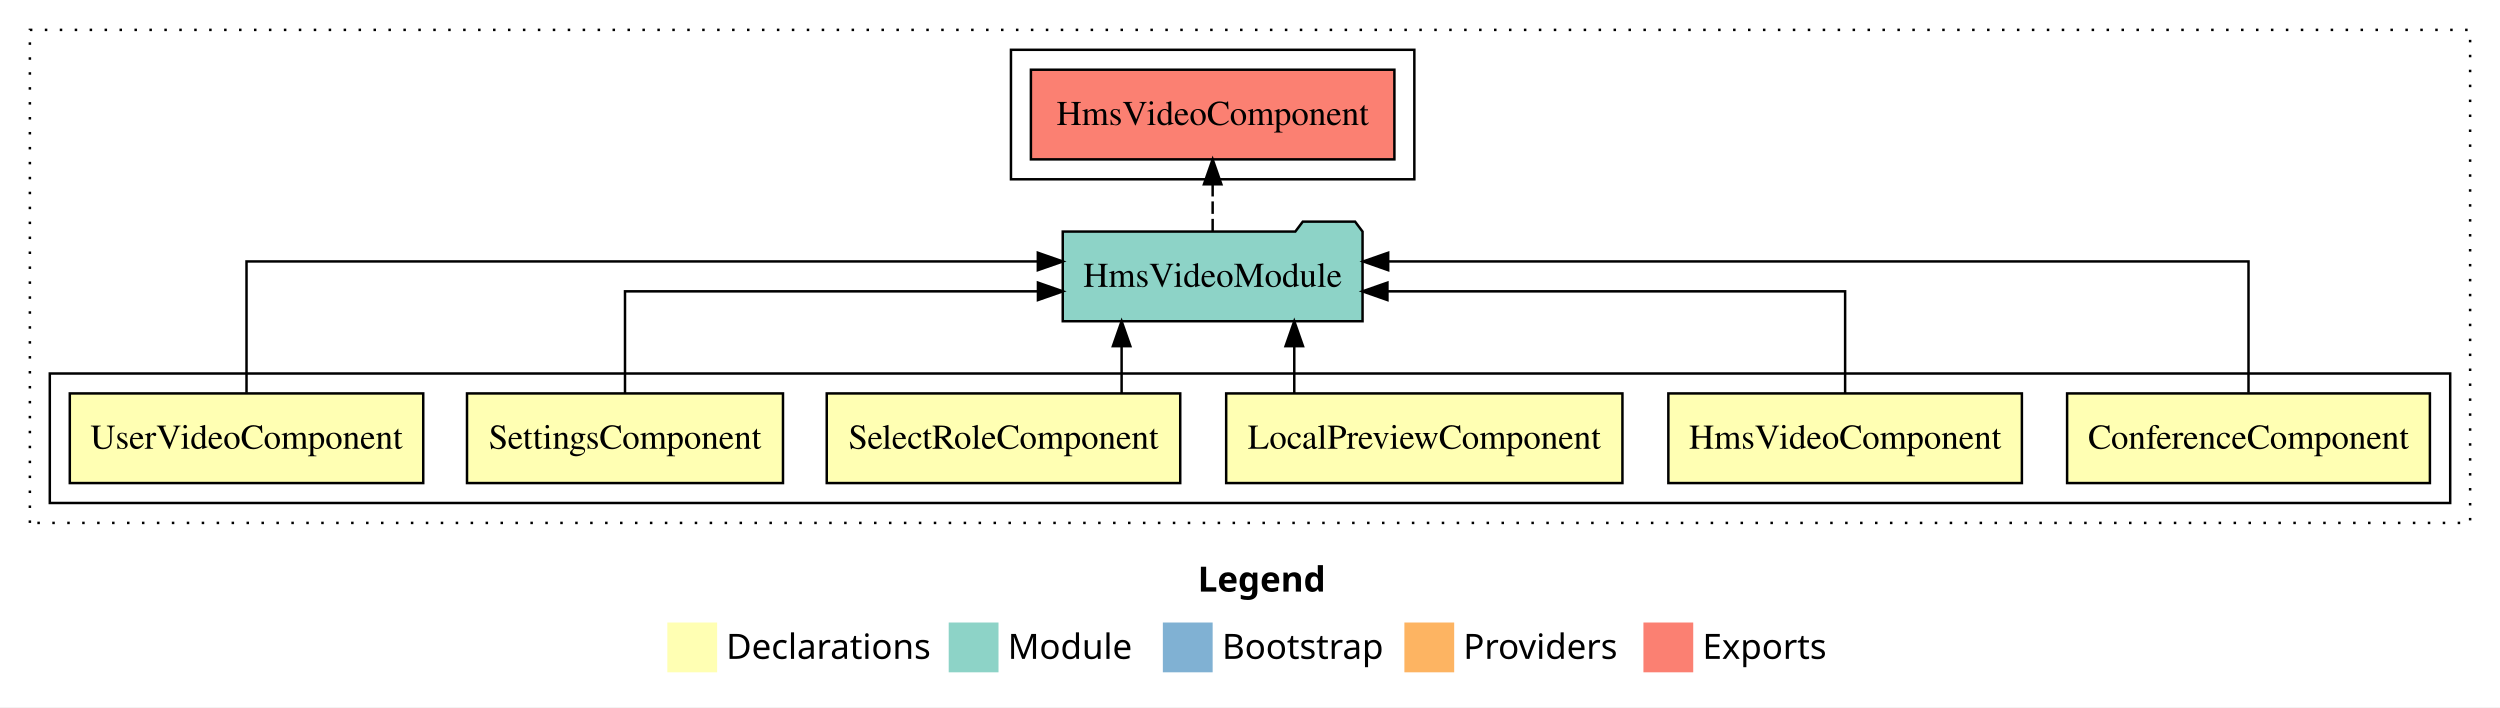
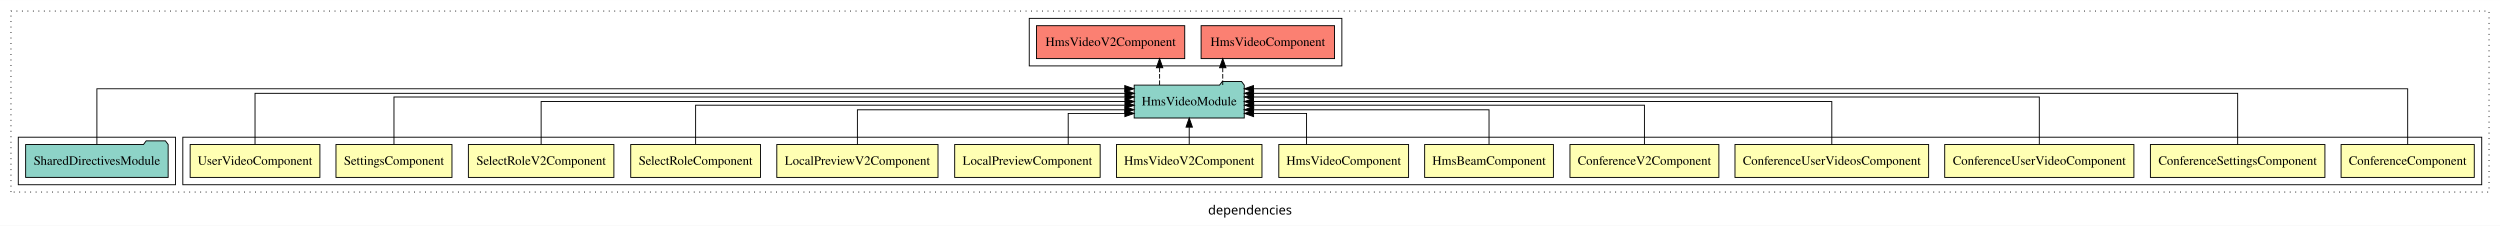
- <svg xmlns="http://www.w3.org/2000/svg" width="1004pt" height="284pt" viewBox="0.00 0.00 1004.00 284.00">
-   <g id="graph0" class="graph" transform="scale(1 1) rotate(0) translate(4 280)">
-     <polygon fill="white" stroke="transparent" points="-4,4 -4,-280 1000,-280 1000,4 -4,4" />
-     <text text-anchor="start" x="477.01" y="-42.4" font-family="sans-serif" font-weight="bold" font-size="14.00">Legend</text>
-     <polygon fill="#ffffb3" stroke="transparent" points="264,-10 264,-30 284,-30 284,-10 264,-10" />
-     <text text-anchor="start" x="287.63" y="-15.4" font-family="sans-serif" font-size="14.00">  Declarations</text>
-     <polygon fill="#8dd3c7" stroke="transparent" points="377,-10 377,-30 397,-30 397,-10 377,-10" />
-     <text text-anchor="start" x="400.73" y="-15.4" font-family="sans-serif" font-size="14.00">  Module</text>
-     <polygon fill="#80b1d3" stroke="transparent" points="463,-10 463,-30 483,-30 483,-10 463,-10" />
-     <text text-anchor="start" x="486.78" y="-15.4" font-family="sans-serif" font-size="14.00">  Bootstrap</text>
-     <polygon fill="#fdb462" stroke="transparent" points="560,-10 560,-30 580,-30 580,-10 560,-10" />
-     <text text-anchor="start" x="583.67" y="-15.4" font-family="sans-serif" font-size="14.00">  Providers</text>
-     <polygon fill="#fb8072" stroke="transparent" points="656,-10 656,-30 676,-30 676,-10 656,-10" />
-     <text text-anchor="start" x="679.73" y="-15.4" font-family="sans-serif" font-size="14.00">  Exports</text>
+ <svg xmlns="http://www.w3.org/2000/svg" width="2735pt" height="247pt" viewBox="0.00 0.00 2735.00 246.80">
+   <g id="graph0" class="graph" transform="scale(1 1) rotate(0) translate(4 242.8)">
+     <polygon fill="white" stroke="transparent" points="-4,4 -4,-242.8 2731,-242.8 2731,4 -4,4" />
+     <text text-anchor="middle" x="1363.5" y="-8.2" font-family="sans-serif" font-size="14.00">dependencies</text>
    <g id="clust1" class="cluster">
-       <polygon fill="none" stroke="black" stroke-dasharray="1,5" points="8,-70 8,-268 988,-268 988,-70 8,-70" />
+       <polygon fill="none" stroke="black" stroke-dasharray="1,5" points="8,-32.8 8,-230.8 2719,-230.8 2719,-32.8 8,-32.8" />
    </g>
-     <g id="clust10" class="cluster">
-       <polygon fill="none" stroke="black" points="402,-208 402,-260 564,-260 564,-208 402,-208" />
+     <g id="clust18" class="cluster">
+       <polygon fill="none" stroke="black" points="1122,-170.8 1122,-222.8 1464,-222.8 1464,-170.8 1122,-170.8" />
    </g>
    <g id="clust2" class="cluster">
-       <polygon fill="none" stroke="black" points="16,-78 16,-130 980,-130 980,-78 16,-78" />
+       <polygon fill="none" stroke="black" points="196,-40.8 196,-92.8 2711,-92.8 2711,-40.8 196,-40.8" />
+     </g>
+     <g id="clust17" class="cluster">
+       <polygon fill="none" stroke="black" points="16,-40.8 16,-92.8 188,-92.8 188,-40.8 16,-40.8" />
    </g>
    <g id="node1" class="node">
-       <polygon fill="#ffffb3" stroke="black" points="971.85,-122 826.15,-122 826.15,-86 971.85,-86 971.85,-122" />
-       <text text-anchor="middle" x="899" y="-99.8" font-family="Times,serif" font-size="14.00">ConferenceComponent</text>
+       <polygon fill="#ffffb3" stroke="black" points="2702.85,-84.8 2557.15,-84.8 2557.15,-48.8 2702.85,-48.8 2702.85,-84.8" />
+       <text text-anchor="middle" x="2630" y="-62.6" font-family="Times,serif" font-size="14.00">ConferenceComponent</text>
+     </g>
+     <g id="node15" class="node">
+       <polygon fill="#8dd3c7" stroke="black" points="1357.2,-149.8 1354.2,-153.8 1333.2,-153.8 1330.2,-149.8 1236.8,-149.8 1236.8,-113.8 1357.2,-113.8 1357.2,-149.8" />
+       <text text-anchor="middle" x="1297" y="-127.6" font-family="Times,serif" font-size="14.00">HmsVideoModule</text>
+     </g>
+     <g id="edge1" class="edge">
+       <path fill="none" stroke="black" d="M2630,-85.12C2630,-108.46 2630,-145.8 2630,-145.8 2630,-145.8 1367.3,-145.8 1367.3,-145.8" />
+       <polygon fill="black" stroke="black" points="1367.3,-142.3 1357.3,-145.8 1367.3,-149.3 1367.3,-142.3" />
+     </g>
+     <g id="node2" class="node">
+       <polygon fill="#ffffb3" stroke="black" points="2539.46,-84.8 2348.54,-84.8 2348.54,-48.8 2539.46,-48.8 2539.46,-84.8" />
+       <text text-anchor="middle" x="2444" y="-62.6" font-family="Times,serif" font-size="14.00">ConferenceSettingsComponent</text>
+     </g>
+     <g id="edge2" class="edge">
+       <path fill="none" stroke="black" d="M2444,-85.09C2444,-107.01 2444,-140.8 2444,-140.8 2444,-140.8 1367.45,-140.8 1367.45,-140.8" />
+       <polygon fill="black" stroke="black" points="1367.45,-137.3 1357.45,-140.8 1367.45,-144.3 1367.45,-137.3" />
+     </g>
+     <g id="node3" class="node">
+       <polygon fill="#ffffb3" stroke="black" points="2330.49,-84.8 2123.51,-84.8 2123.51,-48.8 2330.49,-48.8 2330.49,-84.8" />
+       <text text-anchor="middle" x="2227" y="-62.6" font-family="Times,serif" font-size="14.00">ConferenceUserVideoComponent</text>
+     </g>
+     <g id="edge3" class="edge">
+       <path fill="none" stroke="black" d="M2227,-84.83C2227,-105.57 2227,-136.8 2227,-136.8 2227,-136.8 1367.3,-136.8 1367.3,-136.8" />
+       <polygon fill="black" stroke="black" points="1367.3,-133.3 1357.3,-136.8 1367.3,-140.3 1367.3,-133.3" />
+     </g>
+     <g id="node4" class="node">
+       <polygon fill="#ffffb3" stroke="black" points="2105.93,-84.8 1894.07,-84.8 1894.07,-48.8 2105.93,-48.8 2105.93,-84.8" />
+       <text text-anchor="middle" x="2000" y="-62.6" font-family="Times,serif" font-size="14.00">ConferenceUserVideosComponent</text>
+     </g>
+     <g id="edge4" class="edge">
+       <path fill="none" stroke="black" d="M2000,-84.91C2000,-104.14 2000,-131.8 2000,-131.8 2000,-131.8 1367.24,-131.8 1367.24,-131.8" />
+       <polygon fill="black" stroke="black" points="1367.24,-128.3 1357.24,-131.8 1367.24,-135.3 1367.24,-128.3" />
+     </g>
+     <g id="node5" class="node">
+       <polygon fill="#ffffb3" stroke="black" points="1876.46,-84.8 1713.54,-84.8 1713.54,-48.8 1876.46,-48.8 1876.46,-84.8" />
+       <text text-anchor="middle" x="1795" y="-62.6" font-family="Times,serif" font-size="14.00">ConferenceV2Component</text>
+     </g>
+     <g id="edge5" class="edge">
+       <path fill="none" stroke="black" d="M1795,-85.1C1795,-103.07 1795,-127.8 1795,-127.8 1795,-127.8 1367.57,-127.8 1367.57,-127.8" />
+       <polygon fill="black" stroke="black" points="1367.57,-124.3 1357.57,-127.8 1367.57,-131.3 1367.57,-124.3" />
+     </g>
+     <g id="node6" class="node">
+       <polygon fill="#ffffb3" stroke="black" points="1695.43,-84.8 1554.57,-84.8 1554.57,-48.8 1695.43,-48.8 1695.43,-84.8" />
+       <text text-anchor="middle" x="1625" y="-62.6" font-family="Times,serif" font-size="14.00">HmsBeamComponent</text>
+     </g>
+     <g id="edge6" class="edge">
+       <path fill="none" stroke="black" d="M1625,-84.83C1625,-101.2 1625,-122.8 1625,-122.8 1625,-122.8 1367.16,-122.8 1367.16,-122.8" />
+       <polygon fill="black" stroke="black" points="1367.16,-119.3 1357.16,-122.8 1367.16,-126.3 1367.16,-119.3" />
    </g>
    <g id="node7" class="node">
-       <polygon fill="#8dd3c7" stroke="black" points="543.2,-187 540.2,-191 519.2,-191 516.2,-187 422.8,-187 422.8,-151 543.2,-151 543.2,-187" />
-       <text text-anchor="middle" x="483" y="-164.8" font-family="Times,serif" font-size="14.00">HmsVideoModule</text>
+       <polygon fill="#ffffb3" stroke="black" points="1536.99,-84.8 1395.01,-84.8 1395.01,-48.8 1536.99,-48.8 1536.99,-84.8" />
+       <text text-anchor="middle" x="1466" y="-62.6" font-family="Times,serif" font-size="14.00">HmsVideoComponent</text>
    </g>
-     <g id="edge1" class="edge">
-       <path fill="none" stroke="black" d="M899,-122.28C899,-143.32 899,-175 899,-175 899,-175 553.49,-175 553.49,-175" />
-       <polygon fill="black" stroke="black" points="553.49,-171.5 543.49,-175 553.49,-178.5 553.49,-171.5" />
-     </g>
-     <g id="node2" class="node">
-       <polygon fill="#ffffb3" stroke="black" points="807.99,-122 666.01,-122 666.01,-86 807.99,-86 807.99,-122" />
-       <text text-anchor="middle" x="737" y="-99.8" font-family="Times,serif" font-size="14.00">HmsVideoComponent</text>
-     </g>
-     <g id="edge2" class="edge">
-       <path fill="none" stroke="black" d="M737,-122.02C737,-139.37 737,-163 737,-163 737,-163 553.19,-163 553.19,-163" />
-       <polygon fill="black" stroke="black" points="553.19,-159.5 543.19,-163 553.19,-166.5 553.19,-159.5" />
-     </g>
-     <g id="node3" class="node">
-       <polygon fill="#ffffb3" stroke="black" points="647.57,-122 488.43,-122 488.43,-86 647.57,-86 647.57,-122" />
-       <text text-anchor="middle" x="568" y="-99.8" font-family="Times,serif" font-size="14.00">LocalPreviewComponent</text>
-     </g>
-     <g id="edge3" class="edge">
-       <path fill="none" stroke="black" d="M515.78,-122.11C515.78,-122.11 515.78,-140.99 515.78,-140.99" />
-       <polygon fill="black" stroke="black" points="512.28,-140.99 515.78,-150.99 519.28,-140.99 512.28,-140.99" />
-     </g>
-     <g id="node4" class="node">
-       <polygon fill="#ffffb3" stroke="black" points="469.98,-122 328.02,-122 328.02,-86 469.98,-86 469.98,-122" />
-       <text text-anchor="middle" x="399" y="-99.8" font-family="Times,serif" font-size="14.00">SelectRoleComponent</text>
-     </g>
-     <g id="edge4" class="edge">
-       <path fill="none" stroke="black" d="M446.44,-122.11C446.44,-122.11 446.44,-140.99 446.44,-140.99" />
-       <polygon fill="black" stroke="black" points="442.94,-140.99 446.44,-150.99 449.94,-140.99 442.94,-140.99" />
-     </g>
-     <g id="node5" class="node">
-       <polygon fill="#ffffb3" stroke="black" points="310.45,-122 183.55,-122 183.55,-86 310.45,-86 310.45,-122" />
-       <text text-anchor="middle" x="247" y="-99.8" font-family="Times,serif" font-size="14.00">SettingsComponent</text>
-     </g>
-     <g id="edge5" class="edge">
-       <path fill="none" stroke="black" d="M247,-122.02C247,-139.37 247,-163 247,-163 247,-163 412.84,-163 412.84,-163" />
-       <polygon fill="black" stroke="black" points="412.84,-166.5 422.84,-163 412.84,-159.5 412.84,-166.5" />
-     </g>
-     <g id="node6" class="node">
-       <polygon fill="#ffffb3" stroke="black" points="165.97,-122 24.03,-122 24.03,-86 165.97,-86 165.97,-122" />
-       <text text-anchor="middle" x="95" y="-99.8" font-family="Times,serif" font-size="14.00">UserVideoComponent</text>
-     </g>
-     <g id="edge6" class="edge">
-       <path fill="none" stroke="black" d="M95,-122.28C95,-143.32 95,-175 95,-175 95,-175 412.8,-175 412.8,-175" />
-       <polygon fill="black" stroke="black" points="412.8,-178.5 422.8,-175 412.8,-171.5 412.8,-178.5" />
+     <g id="edge7" class="edge">
+       <path fill="none" stroke="black" d="M1425.38,-84.99C1425.38,-99.98 1425.38,-118.8 1425.38,-118.8 1425.38,-118.8 1367.43,-118.8 1367.43,-118.8" />
+       <polygon fill="black" stroke="black" points="1367.43,-115.3 1357.43,-118.8 1367.43,-122.3 1367.43,-115.3" />
    </g>
    <g id="node8" class="node">
-       <polygon fill="#fb8072" stroke="black" points="555.99,-252 410.01,-252 410.01,-216 555.99,-216 555.99,-252" />
-       <text text-anchor="middle" x="483" y="-229.8" font-family="Times,serif" font-size="14.00">HmsVideoComponent </text>
+       <polygon fill="#ffffb3" stroke="black" points="1376.59,-84.8 1217.41,-84.8 1217.41,-48.8 1376.59,-48.8 1376.59,-84.8" />
+       <text text-anchor="middle" x="1297" y="-62.6" font-family="Times,serif" font-size="14.00">HmsVideoV2Component</text>
    </g>
-     <g id="edge7" class="edge">
-       <path fill="none" stroke="black" stroke-dasharray="5,2" d="M483,-187.11C483,-187.11 483,-205.99 483,-205.99" />
-       <polygon fill="black" stroke="black" points="479.5,-205.99 483,-215.99 486.5,-205.99 479.5,-205.99" />
+     <g id="edge8" class="edge">
+       <path fill="none" stroke="black" d="M1297,-84.91C1297,-84.91 1297,-103.79 1297,-103.79" />
+       <polygon fill="black" stroke="black" points="1293.5,-103.79 1297,-113.79 1300.5,-103.79 1293.5,-103.79" />
+     </g>
+     <g id="node9" class="node">
+       <polygon fill="#ffffb3" stroke="black" points="1199.57,-84.8 1040.43,-84.8 1040.43,-48.8 1199.57,-48.8 1199.57,-84.8" />
+       <text text-anchor="middle" x="1120" y="-62.6" font-family="Times,serif" font-size="14.00">LocalPreviewComponent</text>
+     </g>
+     <g id="edge9" class="edge">
+       <path fill="none" stroke="black" d="M1164.62,-84.99C1164.62,-99.98 1164.62,-118.8 1164.62,-118.8 1164.62,-118.8 1226.62,-118.8 1226.62,-118.8" />
+       <polygon fill="black" stroke="black" points="1226.62,-122.3 1236.62,-118.8 1226.62,-115.3 1226.62,-122.3" />
+     </g>
+     <g id="node10" class="node">
+       <polygon fill="#ffffb3" stroke="black" points="1022.18,-84.8 845.82,-84.8 845.82,-48.8 1022.18,-48.8 1022.18,-84.8" />
+       <text text-anchor="middle" x="934" y="-62.6" font-family="Times,serif" font-size="14.00">LocalPreviewV2Component</text>
+     </g>
+     <g id="edge10" class="edge">
+       <path fill="none" stroke="black" d="M934,-84.83C934,-101.2 934,-122.8 934,-122.8 934,-122.8 1226.65,-122.8 1226.65,-122.8" />
+       <polygon fill="black" stroke="black" points="1226.65,-126.3 1236.65,-122.8 1226.65,-119.3 1226.65,-126.3" />
+     </g>
+     <g id="node11" class="node">
+       <polygon fill="#ffffb3" stroke="black" points="827.98,-84.8 686.02,-84.8 686.02,-48.8 827.98,-48.8 827.98,-84.8" />
+       <text text-anchor="middle" x="757" y="-62.6" font-family="Times,serif" font-size="14.00">SelectRoleComponent</text>
+     </g>
+     <g id="edge11" class="edge">
+       <path fill="none" stroke="black" d="M757,-85.1C757,-103.07 757,-127.8 757,-127.8 757,-127.8 1226.89,-127.8 1226.89,-127.8" />
+       <polygon fill="black" stroke="black" points="1226.89,-131.3 1236.89,-127.8 1226.89,-124.3 1226.89,-131.3" />
+     </g>
+     <g id="node12" class="node">
+       <polygon fill="#ffffb3" stroke="black" points="667.59,-84.8 508.41,-84.8 508.41,-48.8 667.59,-48.8 667.59,-84.8" />
+       <text text-anchor="middle" x="588" y="-62.6" font-family="Times,serif" font-size="14.00">SelectRoleV2Component</text>
+     </g>
+     <g id="edge12" class="edge">
+       <path fill="none" stroke="black" d="M588,-84.91C588,-104.14 588,-131.8 588,-131.8 588,-131.8 1226.86,-131.8 1226.86,-131.8" />
+       <polygon fill="black" stroke="black" points="1226.86,-135.3 1236.86,-131.8 1226.86,-128.3 1226.86,-135.3" />
+     </g>
+     <g id="node13" class="node">
+       <polygon fill="#ffffb3" stroke="black" points="490.45,-84.8 363.55,-84.8 363.55,-48.8 490.45,-48.8 490.45,-84.8" />
+       <text text-anchor="middle" x="427" y="-62.6" font-family="Times,serif" font-size="14.00">SettingsComponent</text>
+     </g>
+     <g id="edge13" class="edge">
+       <path fill="none" stroke="black" d="M427,-84.83C427,-105.57 427,-136.8 427,-136.8 427,-136.8 1226.86,-136.8 1226.86,-136.8" />
+       <polygon fill="black" stroke="black" points="1226.86,-140.3 1236.86,-136.8 1226.86,-133.3 1226.86,-140.3" />
+     </g>
+     <g id="node14" class="node">
+       <polygon fill="#ffffb3" stroke="black" points="345.97,-84.8 204.03,-84.8 204.03,-48.8 345.97,-48.8 345.97,-84.8" />
+       <text text-anchor="middle" x="275" y="-62.6" font-family="Times,serif" font-size="14.00">UserVideoComponent</text>
+     </g>
+     <g id="edge14" class="edge">
+       <path fill="none" stroke="black" d="M275,-85.09C275,-107.01 275,-140.8 275,-140.8 275,-140.8 1226.88,-140.8 1226.88,-140.8" />
+       <polygon fill="black" stroke="black" points="1226.88,-144.3 1236.88,-140.8 1226.88,-137.3 1226.88,-144.3" />
+     </g>
+     <g id="node17" class="node">
+       <polygon fill="#fb8072" stroke="black" points="1455.99,-214.8 1310.01,-214.8 1310.01,-178.8 1455.99,-178.8 1455.99,-214.8" />
+       <text text-anchor="middle" x="1383" y="-192.6" font-family="Times,serif" font-size="14.00">HmsVideoComponent </text>
+     </g>
+     <g id="edge16" class="edge">
+       <path fill="none" stroke="black" stroke-dasharray="5,2" d="M1333.68,-149.91C1333.68,-149.91 1333.68,-168.79 1333.68,-168.79" />
+       <polygon fill="black" stroke="black" points="1330.18,-168.79 1333.68,-178.79 1337.18,-168.79 1330.18,-168.79" />
+     </g>
+     <g id="node18" class="node">
+       <polygon fill="#fb8072" stroke="black" points="1292.09,-214.8 1129.91,-214.8 1129.91,-178.8 1292.09,-178.8 1292.09,-214.8" />
+       <text text-anchor="middle" x="1211" y="-192.6" font-family="Times,serif" font-size="14.00">HmsVideoV2Component </text>
+     </g>
+     <g id="edge17" class="edge">
+       <path fill="none" stroke="black" stroke-dasharray="5,2" d="M1264.6,-149.91C1264.6,-149.91 1264.6,-168.79 1264.6,-168.79" />
+       <polygon fill="black" stroke="black" points="1261.1,-168.79 1264.6,-178.79 1268.1,-168.79 1261.1,-168.79" />
+     </g>
+     <g id="node16" class="node">
+       <polygon fill="#8dd3c7" stroke="black" points="179.95,-84.8 176.95,-88.8 155.95,-88.8 152.95,-84.8 24.05,-84.8 24.05,-48.8 179.95,-48.8 179.95,-84.8" />
+       <text text-anchor="middle" x="102" y="-62.6" font-family="Times,serif" font-size="14.00">SharedDirectivesModule</text>
+     </g>
+     <g id="edge15" class="edge">
+       <path fill="none" stroke="black" d="M102,-85.12C102,-108.46 102,-145.8 102,-145.8 102,-145.8 1226.51,-145.8 1226.51,-145.8" />
+       <polygon fill="black" stroke="black" points="1226.51,-149.3 1236.51,-145.8 1226.51,-142.3 1226.51,-149.3" />
    </g>
  </g>
</svg>
